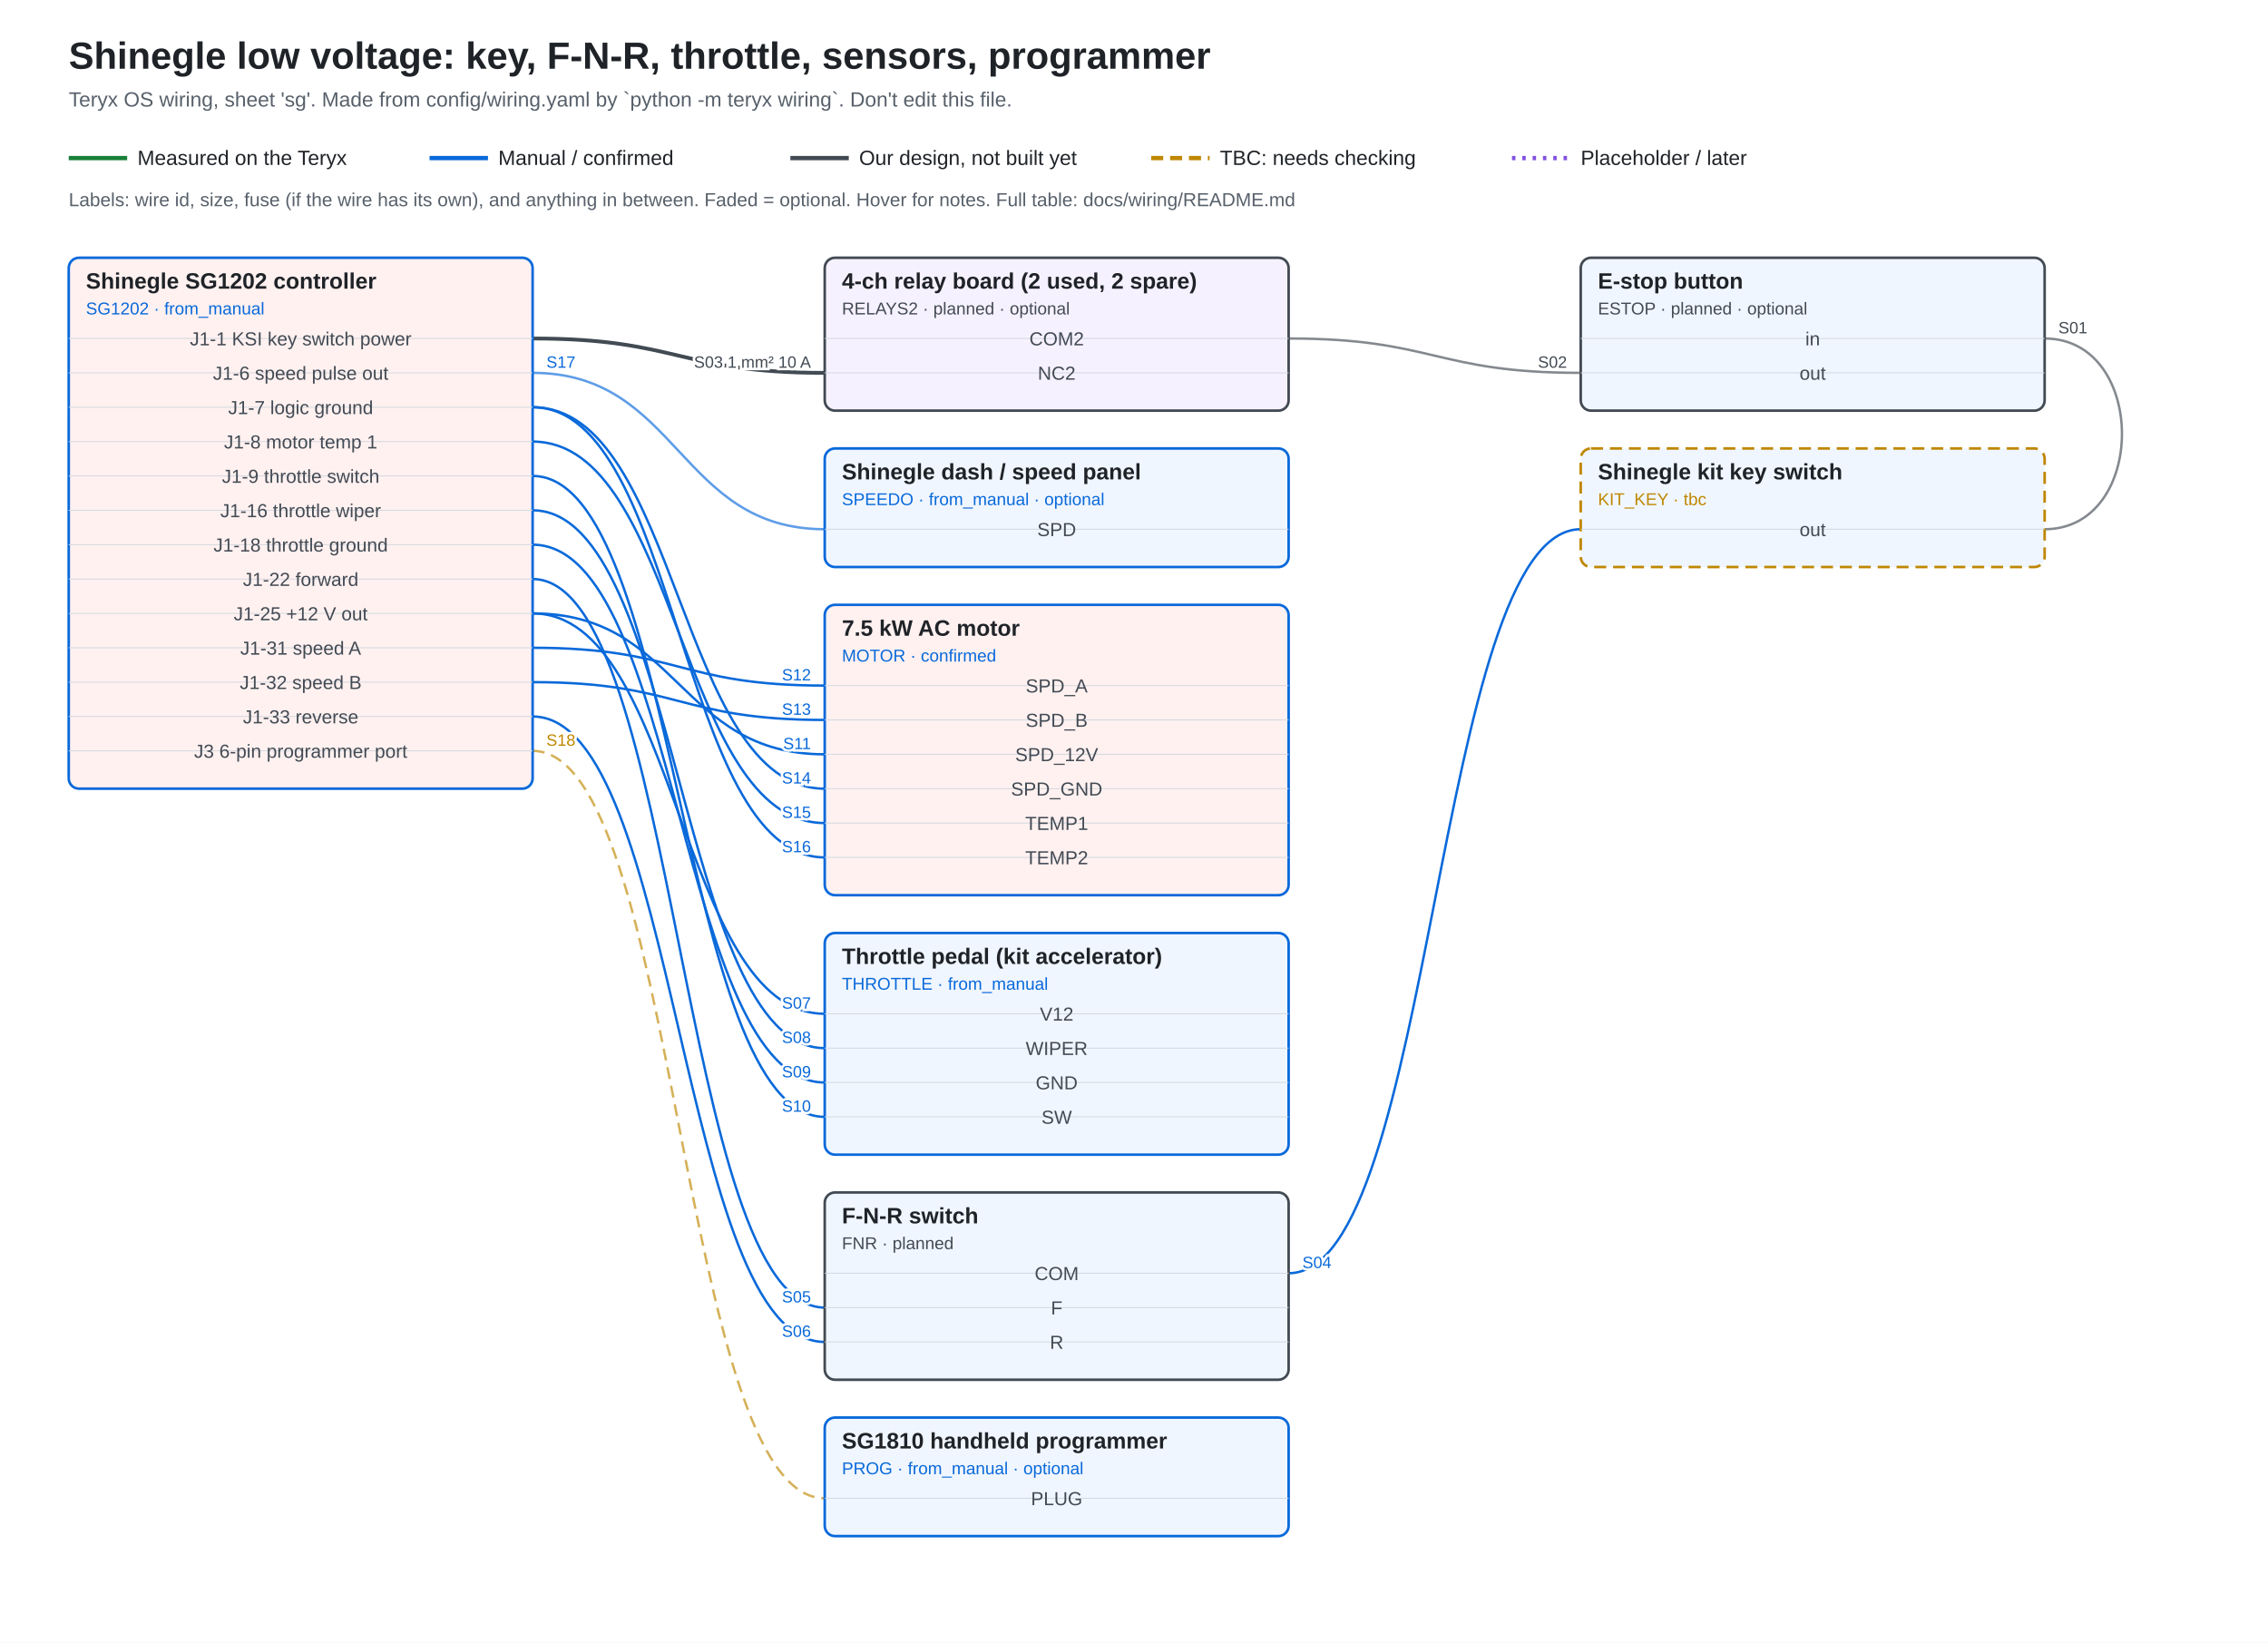
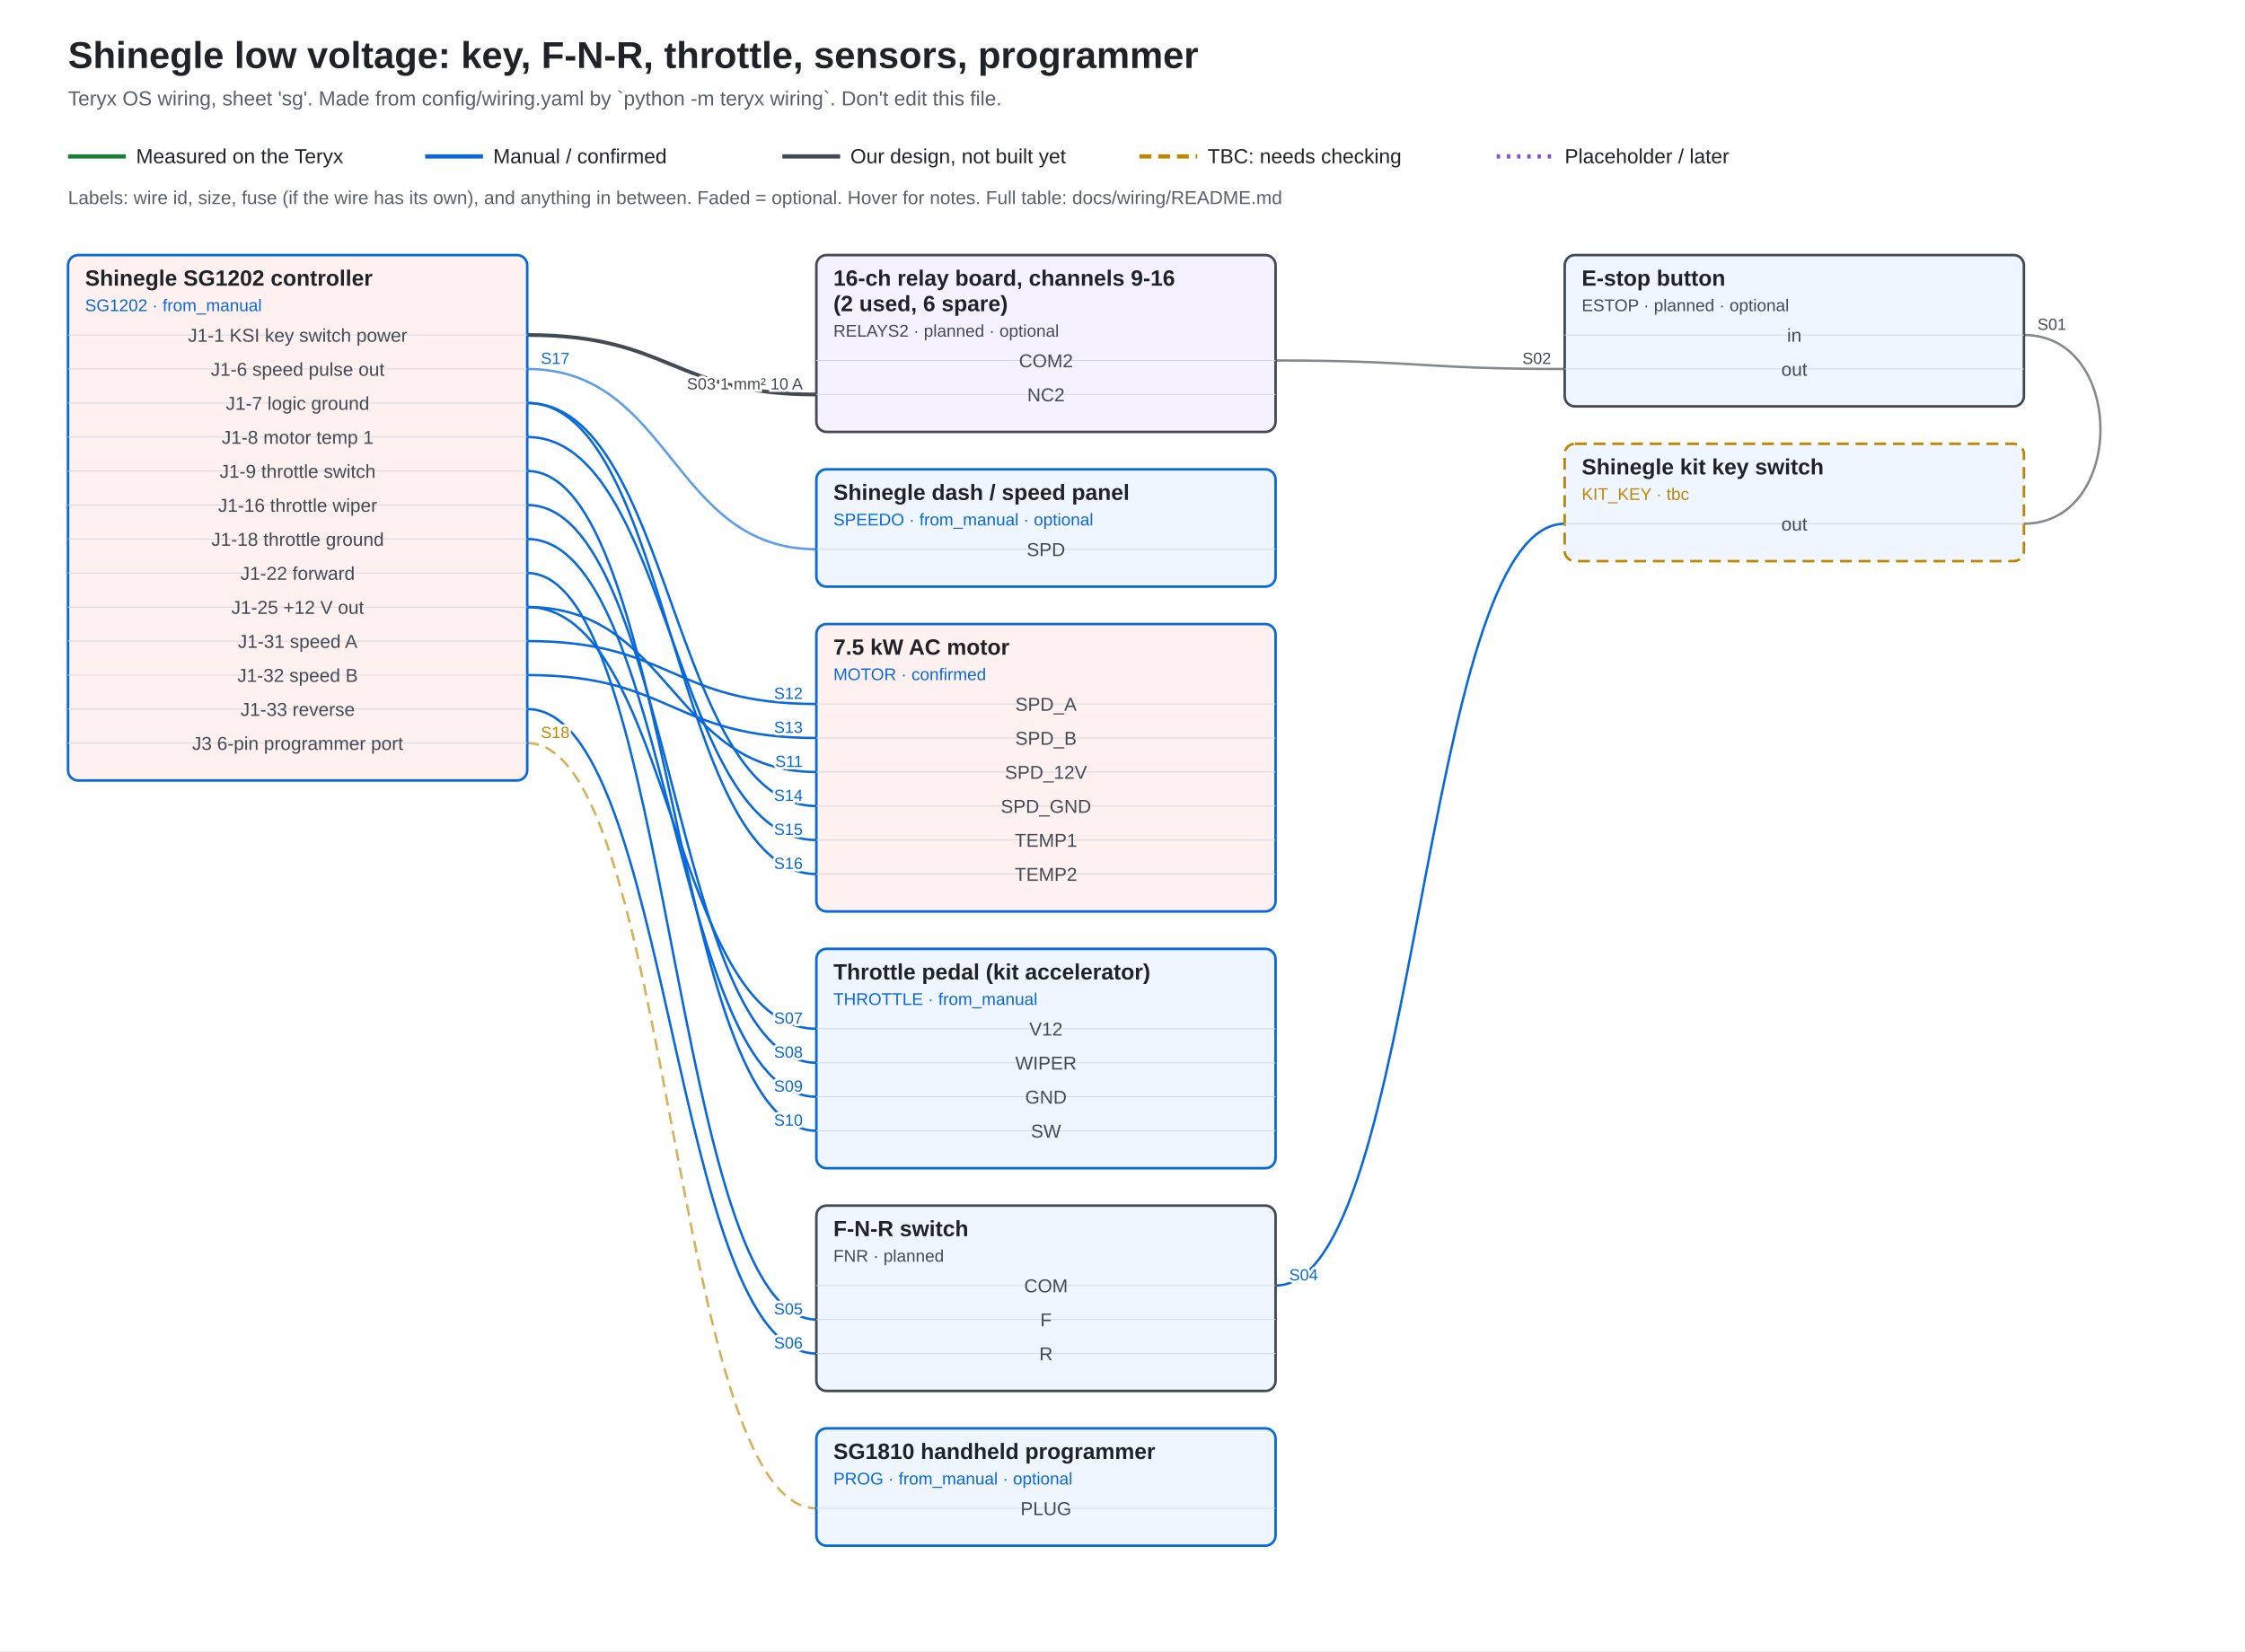
- <svg xmlns="http://www.w3.org/2000/svg" viewBox="0 0 1320 956" width="1320" height="956" font-family="Arial, Helvetica, sans-serif" data-sheet="sg">
-   <rect width="1320" height="956" fill="#ffffff" />
+ <svg xmlns="http://www.w3.org/2000/svg" viewBox="0 0 1320 971" width="1320" height="971" font-family="Arial, Helvetica, sans-serif" data-sheet="sg">
+   <rect width="1320" height="971" fill="#ffffff" />
  <text x="40" y="40" font-size="22" text-anchor="start" font-weight="bold" fill="#1f2328">Shinegle low voltage: key, F-N-R, throttle, sensors, programmer</text>
  <text x="40" y="62" font-size="12" text-anchor="start" font-weight="normal" fill="#57606a">Teryx OS wiring, sheet 'sg'. Made from config/wiring.yaml by `python -m teryx wiring`. Don't edit this file.</text>
  <line x1="40" y1="92" x2="74" y2="92" stroke="#1a7f37" stroke-width="2.5" />
  <text x="80" y="96" font-size="12" text-anchor="start" font-weight="normal" fill="#1f2328">Measured on the Teryx</text>
  <line x1="250" y1="92" x2="284" y2="92" stroke="#0969da" stroke-width="2.5" />
  <text x="290" y="96" font-size="12" text-anchor="start" font-weight="normal" fill="#1f2328">Manual / confirmed</text>
  <line x1="460" y1="92" x2="494" y2="92" stroke="#424a53" stroke-width="2.5" />
  <text x="500" y="96" font-size="12" text-anchor="start" font-weight="normal" fill="#1f2328">Our design, not built yet</text>
  <line x1="670" y1="92" x2="704" y2="92" stroke="#bf8700" stroke-width="2.5" stroke-dasharray="7 4" />
  <text x="710" y="96" font-size="12" text-anchor="start" font-weight="normal" fill="#1f2328">TBC: needs checking</text>
  <line x1="880" y1="92" x2="914" y2="92" stroke="#8250df" stroke-width="2.5" stroke-dasharray="2 4" />
  <text x="920" y="96" font-size="12" text-anchor="start" font-weight="normal" fill="#1f2328">Placeholder / later</text>
  <text x="40" y="120" font-size="11" text-anchor="start" font-weight="normal" fill="#57606a">Labels: wire id, size, fuse (if the wire has its own), and anything in between. Faded = optional. Hover for notes. Full table: docs/wiring/README.md</text>
  <g data-wire="S01" data-from="KIT_KEY.out" data-to="ESTOP.in" data-status="planned">
    <path d="M1190,308 C1250,308 1250,197 1190,197" fill="none" stroke="#424a53" stroke-width="1.4" stroke-opacity="0.65" />
  </g>
  <g data-wire="S02" data-from="ESTOP.out" data-to="RELAYS2.COM2" data-status="planned">
-     <path d="M920,217 C835,217 835,197 750,197" fill="none" stroke="#424a53" stroke-width="1.4" stroke-opacity="0.65" />
+     <path d="M920,217 C835,217 835,212 750,212" fill="none" stroke="#424a53" stroke-width="1.4" stroke-opacity="0.65" />
  </g>
  <g data-wire="S03" data-from="RELAYS2.NC2" data-to="SG1202.J1-1" data-status="planned">
-     <path d="M480,217 C395,217 395,197 310,197" fill="none" stroke="#424a53" stroke-width="2.2" />
+     <path d="M480,232 C395,232 395,197 310,197" fill="none" stroke="#424a53" stroke-width="2.2" />
  </g>
  <g data-wire="S04" data-from="KIT_KEY.out" data-to="FNR.COM" data-status="from_manual">
-     <path d="M920,308 C835,308 835,741 750,741" fill="none" stroke="#0969da" stroke-width="1.4" />
+     <path d="M920,308 C835,308 835,756 750,756" fill="none" stroke="#0969da" stroke-width="1.4" />
  </g>
  <g data-wire="S05" data-from="FNR.F" data-to="SG1202.J1-22" data-status="from_manual">
-     <path d="M480,761 C395,761 395,337 310,337" fill="none" stroke="#0969da" stroke-width="1.4" />
+     <path d="M480,776 C395,776 395,337 310,337" fill="none" stroke="#0969da" stroke-width="1.4" />
  </g>
  <g data-wire="S06" data-from="FNR.R" data-to="SG1202.J1-33" data-status="from_manual">
-     <path d="M480,781 C395,781 395,417 310,417" fill="none" stroke="#0969da" stroke-width="1.4" />
+     <path d="M480,796 C395,796 395,417 310,417" fill="none" stroke="#0969da" stroke-width="1.4" />
  </g>
  <g data-wire="S07" data-from="SG1202.J1-25" data-to="THROTTLE.V12" data-status="from_manual">
-     <path d="M310,357 C395,357 395,590 480,590" fill="none" stroke="#0969da" stroke-width="1.4" />
+     <path d="M310,357 C395,357 395,605 480,605" fill="none" stroke="#0969da" stroke-width="1.4" />
  </g>
  <g data-wire="S08" data-from="THROTTLE.WIPER" data-to="SG1202.J1-16" data-status="from_manual">
-     <path d="M480,610 C395,610 395,297 310,297" fill="none" stroke="#0969da" stroke-width="1.4" />
+     <path d="M480,625 C395,625 395,297 310,297" fill="none" stroke="#0969da" stroke-width="1.4" />
  </g>
  <g data-wire="S09" data-from="THROTTLE.GND" data-to="SG1202.J1-18" data-status="from_manual">
-     <path d="M480,630 C395,630 395,317 310,317" fill="none" stroke="#0969da" stroke-width="1.4" />
+     <path d="M480,645 C395,645 395,317 310,317" fill="none" stroke="#0969da" stroke-width="1.4" />
  </g>
  <g data-wire="S10" data-from="THROTTLE.SW" data-to="SG1202.J1-9" data-status="from_manual">
-     <path d="M480,650 C395,650 395,277 310,277" fill="none" stroke="#0969da" stroke-width="1.4" />
+     <path d="M480,665 C395,665 395,277 310,277" fill="none" stroke="#0969da" stroke-width="1.4" />
  </g>
  <g data-wire="S11" data-from="SG1202.J1-25" data-to="MOTOR.SPD_12V" data-status="from_manual">
-     <path d="M310,357 C395,357 395,439 480,439" fill="none" stroke="#0969da" stroke-width="1.4" />
+     <path d="M310,357 C395,357 395,454 480,454" fill="none" stroke="#0969da" stroke-width="1.4" />
  </g>
  <g data-wire="S12" data-from="MOTOR.SPD_A" data-to="SG1202.J1-31" data-status="from_manual">
-     <path d="M480,399 C395,399 395,377 310,377" fill="none" stroke="#0969da" stroke-width="1.4" />
+     <path d="M480,414 C395,414 395,377 310,377" fill="none" stroke="#0969da" stroke-width="1.4" />
  </g>
  <g data-wire="S13" data-from="MOTOR.SPD_B" data-to="SG1202.J1-32" data-status="from_manual">
-     <path d="M480,419 C395,419 395,397 310,397" fill="none" stroke="#0969da" stroke-width="1.4" />
+     <path d="M480,434 C395,434 395,397 310,397" fill="none" stroke="#0969da" stroke-width="1.4" />
  </g>
  <g data-wire="S14" data-from="MOTOR.SPD_GND" data-to="SG1202.J1-7" data-status="from_manual">
-     <path d="M480,459 C395,459 395,237 310,237" fill="none" stroke="#0969da" stroke-width="1.4" />
+     <path d="M480,474 C395,474 395,237 310,237" fill="none" stroke="#0969da" stroke-width="1.4" />
  </g>
  <g data-wire="S15" data-from="MOTOR.TEMP1" data-to="SG1202.J1-8" data-status="from_manual">
-     <path d="M480,479 C395,479 395,257 310,257" fill="none" stroke="#0969da" stroke-width="1.4" />
+     <path d="M480,494 C395,494 395,257 310,257" fill="none" stroke="#0969da" stroke-width="1.4" />
  </g>
  <g data-wire="S16" data-from="MOTOR.TEMP2" data-to="SG1202.J1-7" data-status="from_manual">
-     <path d="M480,499 C395,499 395,237 310,237" fill="none" stroke="#0969da" stroke-width="1.4" />
+     <path d="M480,514 C395,514 395,237 310,237" fill="none" stroke="#0969da" stroke-width="1.4" />
  </g>
  <g data-wire="S17" data-from="SG1202.J1-6" data-to="SPEEDO.SPD" data-status="from_manual">
-     <path d="M310,217 C395,217 395,308 480,308" fill="none" stroke="#0969da" stroke-width="1.4" stroke-opacity="0.65" />
+     <path d="M310,217 C395,217 395,323 480,323" fill="none" stroke="#0969da" stroke-width="1.4" stroke-opacity="0.65" />
  </g>
  <g data-wire="S18" data-from="SG1202.J3" data-to="PROG.PLUG" data-status="tbc">
-     <path d="M310,437 C395,437 395,872 480,872" fill="none" stroke="#bf8700" stroke-width="1.4" stroke-dasharray="7 4" stroke-opacity="0.65" />
+     <path d="M310,437 C395,437 395,887 480,887" fill="none" stroke="#bf8700" stroke-width="1.4" stroke-dasharray="7 4" stroke-opacity="0.65" />
  </g>
  <g data-device="SG1202" data-status="from_manual">
    <rect x="40" y="150" width="270" height="309" rx="6" fill="#fff1f0" stroke="#0969da" stroke-width="1.5" />
    <text x="50" y="168" font-size="13" text-anchor="start" font-weight="bold" fill="#1f2328">Shinegle SG1202 controller</text>
    <text x="50" y="183" font-size="10" text-anchor="start" font-weight="normal" fill="#0969da">SG1202 · from_manual</text>
    <line x1="40" y1="197" x2="310" y2="197" stroke="#d0d7de" stroke-width="0.5" />
    <text x="175" y="201" font-size="11" text-anchor="middle" font-weight="normal" fill="#424a53">J1-1  KSI key switch power</text>
    <line x1="40" y1="217" x2="310" y2="217" stroke="#d0d7de" stroke-width="0.5" />
    <text x="175" y="221" font-size="11" text-anchor="middle" font-weight="normal" fill="#424a53">J1-6  speed pulse out</text>
    <line x1="40" y1="237" x2="310" y2="237" stroke="#d0d7de" stroke-width="0.5" />
    <text x="175" y="241" font-size="11" text-anchor="middle" font-weight="normal" fill="#424a53">J1-7  logic ground</text>
    <line x1="40" y1="257" x2="310" y2="257" stroke="#d0d7de" stroke-width="0.5" />
    <text x="175" y="261" font-size="11" text-anchor="middle" font-weight="normal" fill="#424a53">J1-8  motor temp 1</text>
    <line x1="40" y1="277" x2="310" y2="277" stroke="#d0d7de" stroke-width="0.5" />
    <text x="175" y="281" font-size="11" text-anchor="middle" font-weight="normal" fill="#424a53">J1-9  throttle switch</text>
    <line x1="40" y1="297" x2="310" y2="297" stroke="#d0d7de" stroke-width="0.5" />
    <text x="175" y="301" font-size="11" text-anchor="middle" font-weight="normal" fill="#424a53">J1-16  throttle wiper</text>
    <line x1="40" y1="317" x2="310" y2="317" stroke="#d0d7de" stroke-width="0.5" />
    <text x="175" y="321" font-size="11" text-anchor="middle" font-weight="normal" fill="#424a53">J1-18  throttle ground</text>
    <line x1="40" y1="337" x2="310" y2="337" stroke="#d0d7de" stroke-width="0.5" />
    <text x="175" y="341" font-size="11" text-anchor="middle" font-weight="normal" fill="#424a53">J1-22  forward</text>
    <line x1="40" y1="357" x2="310" y2="357" stroke="#d0d7de" stroke-width="0.5" />
    <text x="175" y="361" font-size="11" text-anchor="middle" font-weight="normal" fill="#424a53">J1-25  +12 V out</text>
    <line x1="40" y1="377" x2="310" y2="377" stroke="#d0d7de" stroke-width="0.5" />
    <text x="175" y="381" font-size="11" text-anchor="middle" font-weight="normal" fill="#424a53">J1-31  speed A</text>
    <line x1="40" y1="397" x2="310" y2="397" stroke="#d0d7de" stroke-width="0.5" />
    <text x="175" y="401" font-size="11" text-anchor="middle" font-weight="normal" fill="#424a53">J1-32  speed B</text>
    <line x1="40" y1="417" x2="310" y2="417" stroke="#d0d7de" stroke-width="0.5" />
    <text x="175" y="421" font-size="11" text-anchor="middle" font-weight="normal" fill="#424a53">J1-33  reverse</text>
    <line x1="40" y1="437" x2="310" y2="437" stroke="#d0d7de" stroke-width="0.5" />
    <text x="175" y="441" font-size="11" text-anchor="middle" font-weight="normal" fill="#424a53">J3  6-pin programmer port</text>
  </g>
  <g data-device="RELAYS2" data-status="planned">
-     <rect x="480" y="150" width="270" height="89" rx="6" fill="#f6f1ff" stroke="#424a53" stroke-width="1.5" />
-     <text x="490" y="168" font-size="13" text-anchor="start" font-weight="bold" fill="#1f2328">4-ch relay board (2 used, 2 spare)</text>
-     <text x="490" y="183" font-size="10" text-anchor="start" font-weight="normal" fill="#424a53">RELAYS2 · planned · optional</text>
-     <line x1="480" y1="197" x2="750" y2="197" stroke="#d0d7de" stroke-width="0.5" />
-     <text x="615" y="201" font-size="11" text-anchor="middle" font-weight="normal" fill="#424a53">COM2</text>
-     <line x1="480" y1="217" x2="750" y2="217" stroke="#d0d7de" stroke-width="0.5" />
-     <text x="615" y="221" font-size="11" text-anchor="middle" font-weight="normal" fill="#424a53">NC2</text>
+     <rect x="480" y="150" width="270" height="104" rx="6" fill="#f6f1ff" stroke="#424a53" stroke-width="1.5" />
+     <text x="490" y="168" font-size="13" text-anchor="start" font-weight="bold" fill="#1f2328">16-ch relay board, channels 9-16</text>
+     <text x="490" y="183" font-size="13" text-anchor="start" font-weight="bold" fill="#1f2328">(2 used, 6 spare)</text>
+     <text x="490" y="198" font-size="10" text-anchor="start" font-weight="normal" fill="#424a53">RELAYS2 · planned · optional</text>
+     <line x1="480" y1="212" x2="750" y2="212" stroke="#d0d7de" stroke-width="0.5" />
+     <text x="615" y="216" font-size="11" text-anchor="middle" font-weight="normal" fill="#424a53">COM2</text>
+     <line x1="480" y1="232" x2="750" y2="232" stroke="#d0d7de" stroke-width="0.5" />
+     <text x="615" y="236" font-size="11" text-anchor="middle" font-weight="normal" fill="#424a53">NC2</text>
  </g>
  <g data-device="SPEEDO" data-status="from_manual">
-     <rect x="480" y="261" width="270" height="69" rx="6" fill="#f0f6ff" stroke="#0969da" stroke-width="1.5" />
-     <text x="490" y="279" font-size="13" text-anchor="start" font-weight="bold" fill="#1f2328">Shinegle dash / speed panel</text>
-     <text x="490" y="294" font-size="10" text-anchor="start" font-weight="normal" fill="#0969da">SPEEDO · from_manual · optional</text>
-     <line x1="480" y1="308" x2="750" y2="308" stroke="#d0d7de" stroke-width="0.5" />
-     <text x="615" y="312" font-size="11" text-anchor="middle" font-weight="normal" fill="#424a53">SPD</text>
+     <rect x="480" y="276" width="270" height="69" rx="6" fill="#f0f6ff" stroke="#0969da" stroke-width="1.5" />
+     <text x="490" y="294" font-size="13" text-anchor="start" font-weight="bold" fill="#1f2328">Shinegle dash / speed panel</text>
+     <text x="490" y="309" font-size="10" text-anchor="start" font-weight="normal" fill="#0969da">SPEEDO · from_manual · optional</text>
+     <line x1="480" y1="323" x2="750" y2="323" stroke="#d0d7de" stroke-width="0.5" />
+     <text x="615" y="327" font-size="11" text-anchor="middle" font-weight="normal" fill="#424a53">SPD</text>
  </g>
  <g data-device="MOTOR" data-status="confirmed">
-     <rect x="480" y="352" width="270" height="169" rx="6" fill="#fff1f0" stroke="#0969da" stroke-width="1.5" />
-     <text x="490" y="370" font-size="13" text-anchor="start" font-weight="bold" fill="#1f2328">7.5 kW AC motor</text>
-     <text x="490" y="385" font-size="10" text-anchor="start" font-weight="normal" fill="#0969da">MOTOR · confirmed</text>
-     <line x1="480" y1="399" x2="750" y2="399" stroke="#d0d7de" stroke-width="0.5" />
-     <text x="615" y="403" font-size="11" text-anchor="middle" font-weight="normal" fill="#424a53">SPD_A</text>
-     <line x1="480" y1="419" x2="750" y2="419" stroke="#d0d7de" stroke-width="0.5" />
-     <text x="615" y="423" font-size="11" text-anchor="middle" font-weight="normal" fill="#424a53">SPD_B</text>
-     <line x1="480" y1="439" x2="750" y2="439" stroke="#d0d7de" stroke-width="0.5" />
-     <text x="615" y="443" font-size="11" text-anchor="middle" font-weight="normal" fill="#424a53">SPD_12V</text>
-     <line x1="480" y1="459" x2="750" y2="459" stroke="#d0d7de" stroke-width="0.5" />
-     <text x="615" y="463" font-size="11" text-anchor="middle" font-weight="normal" fill="#424a53">SPD_GND</text>
-     <line x1="480" y1="479" x2="750" y2="479" stroke="#d0d7de" stroke-width="0.5" />
-     <text x="615" y="483" font-size="11" text-anchor="middle" font-weight="normal" fill="#424a53">TEMP1</text>
-     <line x1="480" y1="499" x2="750" y2="499" stroke="#d0d7de" stroke-width="0.5" />
-     <text x="615" y="503" font-size="11" text-anchor="middle" font-weight="normal" fill="#424a53">TEMP2</text>
+     <rect x="480" y="367" width="270" height="169" rx="6" fill="#fff1f0" stroke="#0969da" stroke-width="1.5" />
+     <text x="490" y="385" font-size="13" text-anchor="start" font-weight="bold" fill="#1f2328">7.5 kW AC motor</text>
+     <text x="490" y="400" font-size="10" text-anchor="start" font-weight="normal" fill="#0969da">MOTOR · confirmed</text>
+     <line x1="480" y1="414" x2="750" y2="414" stroke="#d0d7de" stroke-width="0.5" />
+     <text x="615" y="418" font-size="11" text-anchor="middle" font-weight="normal" fill="#424a53">SPD_A</text>
+     <line x1="480" y1="434" x2="750" y2="434" stroke="#d0d7de" stroke-width="0.5" />
+     <text x="615" y="438" font-size="11" text-anchor="middle" font-weight="normal" fill="#424a53">SPD_B</text>
+     <line x1="480" y1="454" x2="750" y2="454" stroke="#d0d7de" stroke-width="0.5" />
+     <text x="615" y="458" font-size="11" text-anchor="middle" font-weight="normal" fill="#424a53">SPD_12V</text>
+     <line x1="480" y1="474" x2="750" y2="474" stroke="#d0d7de" stroke-width="0.5" />
+     <text x="615" y="478" font-size="11" text-anchor="middle" font-weight="normal" fill="#424a53">SPD_GND</text>
+     <line x1="480" y1="494" x2="750" y2="494" stroke="#d0d7de" stroke-width="0.5" />
+     <text x="615" y="498" font-size="11" text-anchor="middle" font-weight="normal" fill="#424a53">TEMP1</text>
+     <line x1="480" y1="514" x2="750" y2="514" stroke="#d0d7de" stroke-width="0.5" />
+     <text x="615" y="518" font-size="11" text-anchor="middle" font-weight="normal" fill="#424a53">TEMP2</text>
  </g>
  <g data-device="THROTTLE" data-status="from_manual">
-     <rect x="480" y="543" width="270" height="129" rx="6" fill="#f0f6ff" stroke="#0969da" stroke-width="1.5" />
-     <text x="490" y="561" font-size="13" text-anchor="start" font-weight="bold" fill="#1f2328">Throttle pedal (kit accelerator)</text>
-     <text x="490" y="576" font-size="10" text-anchor="start" font-weight="normal" fill="#0969da">THROTTLE · from_manual</text>
-     <line x1="480" y1="590" x2="750" y2="590" stroke="#d0d7de" stroke-width="0.5" />
-     <text x="615" y="594" font-size="11" text-anchor="middle" font-weight="normal" fill="#424a53">V12</text>
-     <line x1="480" y1="610" x2="750" y2="610" stroke="#d0d7de" stroke-width="0.5" />
-     <text x="615" y="614" font-size="11" text-anchor="middle" font-weight="normal" fill="#424a53">WIPER</text>
-     <line x1="480" y1="630" x2="750" y2="630" stroke="#d0d7de" stroke-width="0.5" />
-     <text x="615" y="634" font-size="11" text-anchor="middle" font-weight="normal" fill="#424a53">GND</text>
-     <line x1="480" y1="650" x2="750" y2="650" stroke="#d0d7de" stroke-width="0.5" />
-     <text x="615" y="654" font-size="11" text-anchor="middle" font-weight="normal" fill="#424a53">SW</text>
+     <rect x="480" y="558" width="270" height="129" rx="6" fill="#f0f6ff" stroke="#0969da" stroke-width="1.5" />
+     <text x="490" y="576" font-size="13" text-anchor="start" font-weight="bold" fill="#1f2328">Throttle pedal (kit accelerator)</text>
+     <text x="490" y="591" font-size="10" text-anchor="start" font-weight="normal" fill="#0969da">THROTTLE · from_manual</text>
+     <line x1="480" y1="605" x2="750" y2="605" stroke="#d0d7de" stroke-width="0.5" />
+     <text x="615" y="609" font-size="11" text-anchor="middle" font-weight="normal" fill="#424a53">V12</text>
+     <line x1="480" y1="625" x2="750" y2="625" stroke="#d0d7de" stroke-width="0.5" />
+     <text x="615" y="629" font-size="11" text-anchor="middle" font-weight="normal" fill="#424a53">WIPER</text>
+     <line x1="480" y1="645" x2="750" y2="645" stroke="#d0d7de" stroke-width="0.5" />
+     <text x="615" y="649" font-size="11" text-anchor="middle" font-weight="normal" fill="#424a53">GND</text>
+     <line x1="480" y1="665" x2="750" y2="665" stroke="#d0d7de" stroke-width="0.5" />
+     <text x="615" y="669" font-size="11" text-anchor="middle" font-weight="normal" fill="#424a53">SW</text>
  </g>
  <g data-device="FNR" data-status="planned">
-     <rect x="480" y="694" width="270" height="109" rx="6" fill="#f0f6ff" stroke="#424a53" stroke-width="1.5" />
-     <text x="490" y="712" font-size="13" text-anchor="start" font-weight="bold" fill="#1f2328">F-N-R switch</text>
-     <text x="490" y="727" font-size="10" text-anchor="start" font-weight="normal" fill="#424a53">FNR · planned</text>
-     <line x1="480" y1="741" x2="750" y2="741" stroke="#d0d7de" stroke-width="0.5" />
-     <text x="615" y="745" font-size="11" text-anchor="middle" font-weight="normal" fill="#424a53">COM</text>
-     <line x1="480" y1="761" x2="750" y2="761" stroke="#d0d7de" stroke-width="0.5" />
-     <text x="615" y="765" font-size="11" text-anchor="middle" font-weight="normal" fill="#424a53">F</text>
-     <line x1="480" y1="781" x2="750" y2="781" stroke="#d0d7de" stroke-width="0.5" />
-     <text x="615" y="785" font-size="11" text-anchor="middle" font-weight="normal" fill="#424a53">R</text>
+     <rect x="480" y="709" width="270" height="109" rx="6" fill="#f0f6ff" stroke="#424a53" stroke-width="1.5" />
+     <text x="490" y="727" font-size="13" text-anchor="start" font-weight="bold" fill="#1f2328">F-N-R switch</text>
+     <text x="490" y="742" font-size="10" text-anchor="start" font-weight="normal" fill="#424a53">FNR · planned</text>
+     <line x1="480" y1="756" x2="750" y2="756" stroke="#d0d7de" stroke-width="0.5" />
+     <text x="615" y="760" font-size="11" text-anchor="middle" font-weight="normal" fill="#424a53">COM</text>
+     <line x1="480" y1="776" x2="750" y2="776" stroke="#d0d7de" stroke-width="0.5" />
+     <text x="615" y="780" font-size="11" text-anchor="middle" font-weight="normal" fill="#424a53">F</text>
+     <line x1="480" y1="796" x2="750" y2="796" stroke="#d0d7de" stroke-width="0.5" />
+     <text x="615" y="800" font-size="11" text-anchor="middle" font-weight="normal" fill="#424a53">R</text>
  </g>
  <g data-device="PROG" data-status="from_manual">
-     <rect x="480" y="825" width="270" height="69" rx="6" fill="#f0f6ff" stroke="#0969da" stroke-width="1.5" />
-     <text x="490" y="843" font-size="13" text-anchor="start" font-weight="bold" fill="#1f2328">SG1810 handheld programmer</text>
-     <text x="490" y="858" font-size="10" text-anchor="start" font-weight="normal" fill="#0969da">PROG · from_manual · optional</text>
-     <line x1="480" y1="872" x2="750" y2="872" stroke="#d0d7de" stroke-width="0.5" />
-     <text x="615" y="876" font-size="11" text-anchor="middle" font-weight="normal" fill="#424a53">PLUG</text>
+     <rect x="480" y="840" width="270" height="69" rx="6" fill="#f0f6ff" stroke="#0969da" stroke-width="1.5" />
+     <text x="490" y="858" font-size="13" text-anchor="start" font-weight="bold" fill="#1f2328">SG1810 handheld programmer</text>
+     <text x="490" y="873" font-size="10" text-anchor="start" font-weight="normal" fill="#0969da">PROG · from_manual · optional</text>
+     <line x1="480" y1="887" x2="750" y2="887" stroke="#d0d7de" stroke-width="0.5" />
+     <text x="615" y="891" font-size="11" text-anchor="middle" font-weight="normal" fill="#424a53">PLUG</text>
  </g>
  <g data-device="ESTOP" data-status="planned">
    <rect x="920" y="150" width="270" height="89" rx="6" fill="#f0f6ff" stroke="#424a53" stroke-width="1.5" />
    <text x="930" y="168" font-size="13" text-anchor="start" font-weight="bold" fill="#1f2328">E-stop button</text>
    <text x="930" y="183" font-size="10" text-anchor="start" font-weight="normal" fill="#424a53">ESTOP · planned · optional</text>
    <line x1="920" y1="197" x2="1190" y2="197" stroke="#d0d7de" stroke-width="0.5" />
    <text x="1055" y="201" font-size="11" text-anchor="middle" font-weight="normal" fill="#424a53">in</text>
    <line x1="920" y1="217" x2="1190" y2="217" stroke="#d0d7de" stroke-width="0.5" />
    <text x="1055" y="221" font-size="11" text-anchor="middle" font-weight="normal" fill="#424a53">out</text>
  </g>
  <g data-device="KIT_KEY" data-status="tbc">
    <rect x="920" y="261" width="270" height="69" rx="6" fill="#f0f6ff" stroke="#bf8700" stroke-width="1.5" stroke-dasharray="7 4" />
    <text x="930" y="279" font-size="13" text-anchor="start" font-weight="bold" fill="#1f2328">Shinegle kit key switch</text>
    <text x="930" y="294" font-size="10" text-anchor="start" font-weight="normal" fill="#bf8700">KIT_KEY · tbc</text>
    <line x1="920" y1="308" x2="1190" y2="308" stroke="#d0d7de" stroke-width="0.5" />
    <text x="1055" y="312" font-size="11" text-anchor="middle" font-weight="normal" fill="#424a53">out</text>
  </g>
  <text x="1198" y="194" font-size="9.5" text-anchor="start" font-weight="normal" fill="#424a53" stroke="#ffffff" stroke-width="3" paint-order="stroke">S01</text>
  <text x="912" y="214" font-size="9.5" text-anchor="end" font-weight="normal" fill="#424a53" stroke="#ffffff" stroke-width="3" paint-order="stroke">S02</text>
-   <text x="472" y="214" font-size="9.5" text-anchor="end" font-weight="normal" fill="#424a53" stroke="#ffffff" stroke-width="3" paint-order="stroke">S03  1 mm²  10 A</text>
-   <text x="758" y="738" font-size="9.5" text-anchor="start" font-weight="normal" fill="#0969da" stroke="#ffffff" stroke-width="3" paint-order="stroke">S04</text>
-   <text x="472" y="758" font-size="9.5" text-anchor="end" font-weight="normal" fill="#0969da" stroke="#ffffff" stroke-width="3" paint-order="stroke">S05</text>
-   <text x="472" y="778" font-size="9.5" text-anchor="end" font-weight="normal" fill="#0969da" stroke="#ffffff" stroke-width="3" paint-order="stroke">S06</text>
-   <text x="472" y="587" font-size="9.5" text-anchor="end" font-weight="normal" fill="#0969da" stroke="#ffffff" stroke-width="3" paint-order="stroke">S07</text>
-   <text x="472" y="607" font-size="9.5" text-anchor="end" font-weight="normal" fill="#0969da" stroke="#ffffff" stroke-width="3" paint-order="stroke">S08</text>
-   <text x="472" y="627" font-size="9.5" text-anchor="end" font-weight="normal" fill="#0969da" stroke="#ffffff" stroke-width="3" paint-order="stroke">S09</text>
-   <text x="472" y="647" font-size="9.5" text-anchor="end" font-weight="normal" fill="#0969da" stroke="#ffffff" stroke-width="3" paint-order="stroke">S10</text>
-   <text x="472" y="436" font-size="9.5" text-anchor="end" font-weight="normal" fill="#0969da" stroke="#ffffff" stroke-width="3" paint-order="stroke">S11</text>
-   <text x="472" y="396" font-size="9.5" text-anchor="end" font-weight="normal" fill="#0969da" stroke="#ffffff" stroke-width="3" paint-order="stroke">S12</text>
-   <text x="472" y="416" font-size="9.5" text-anchor="end" font-weight="normal" fill="#0969da" stroke="#ffffff" stroke-width="3" paint-order="stroke">S13</text>
-   <text x="472" y="456" font-size="9.5" text-anchor="end" font-weight="normal" fill="#0969da" stroke="#ffffff" stroke-width="3" paint-order="stroke">S14</text>
-   <text x="472" y="476" font-size="9.5" text-anchor="end" font-weight="normal" fill="#0969da" stroke="#ffffff" stroke-width="3" paint-order="stroke">S15</text>
-   <text x="472" y="496" font-size="9.5" text-anchor="end" font-weight="normal" fill="#0969da" stroke="#ffffff" stroke-width="3" paint-order="stroke">S16</text>
+   <text x="472" y="229" font-size="9.5" text-anchor="end" font-weight="normal" fill="#424a53" stroke="#ffffff" stroke-width="3" paint-order="stroke">S03  1 mm²  10 A</text>
+   <text x="758" y="753" font-size="9.5" text-anchor="start" font-weight="normal" fill="#0969da" stroke="#ffffff" stroke-width="3" paint-order="stroke">S04</text>
+   <text x="472" y="773" font-size="9.5" text-anchor="end" font-weight="normal" fill="#0969da" stroke="#ffffff" stroke-width="3" paint-order="stroke">S05</text>
+   <text x="472" y="793" font-size="9.5" text-anchor="end" font-weight="normal" fill="#0969da" stroke="#ffffff" stroke-width="3" paint-order="stroke">S06</text>
+   <text x="472" y="602" font-size="9.5" text-anchor="end" font-weight="normal" fill="#0969da" stroke="#ffffff" stroke-width="3" paint-order="stroke">S07</text>
+   <text x="472" y="622" font-size="9.5" text-anchor="end" font-weight="normal" fill="#0969da" stroke="#ffffff" stroke-width="3" paint-order="stroke">S08</text>
+   <text x="472" y="642" font-size="9.5" text-anchor="end" font-weight="normal" fill="#0969da" stroke="#ffffff" stroke-width="3" paint-order="stroke">S09</text>
+   <text x="472" y="662" font-size="9.5" text-anchor="end" font-weight="normal" fill="#0969da" stroke="#ffffff" stroke-width="3" paint-order="stroke">S10</text>
+   <text x="472" y="451" font-size="9.5" text-anchor="end" font-weight="normal" fill="#0969da" stroke="#ffffff" stroke-width="3" paint-order="stroke">S11</text>
+   <text x="472" y="411" font-size="9.5" text-anchor="end" font-weight="normal" fill="#0969da" stroke="#ffffff" stroke-width="3" paint-order="stroke">S12</text>
+   <text x="472" y="431" font-size="9.5" text-anchor="end" font-weight="normal" fill="#0969da" stroke="#ffffff" stroke-width="3" paint-order="stroke">S13</text>
+   <text x="472" y="471" font-size="9.5" text-anchor="end" font-weight="normal" fill="#0969da" stroke="#ffffff" stroke-width="3" paint-order="stroke">S14</text>
+   <text x="472" y="491" font-size="9.5" text-anchor="end" font-weight="normal" fill="#0969da" stroke="#ffffff" stroke-width="3" paint-order="stroke">S15</text>
+   <text x="472" y="511" font-size="9.5" text-anchor="end" font-weight="normal" fill="#0969da" stroke="#ffffff" stroke-width="3" paint-order="stroke">S16</text>
  <text x="318" y="214" font-size="9.5" text-anchor="start" font-weight="normal" fill="#0969da" stroke="#ffffff" stroke-width="3" paint-order="stroke">S17</text>
  <text x="318" y="434" font-size="9.5" text-anchor="start" font-weight="normal" fill="#bf8700" stroke="#ffffff" stroke-width="3" paint-order="stroke">S18</text>
</svg>
